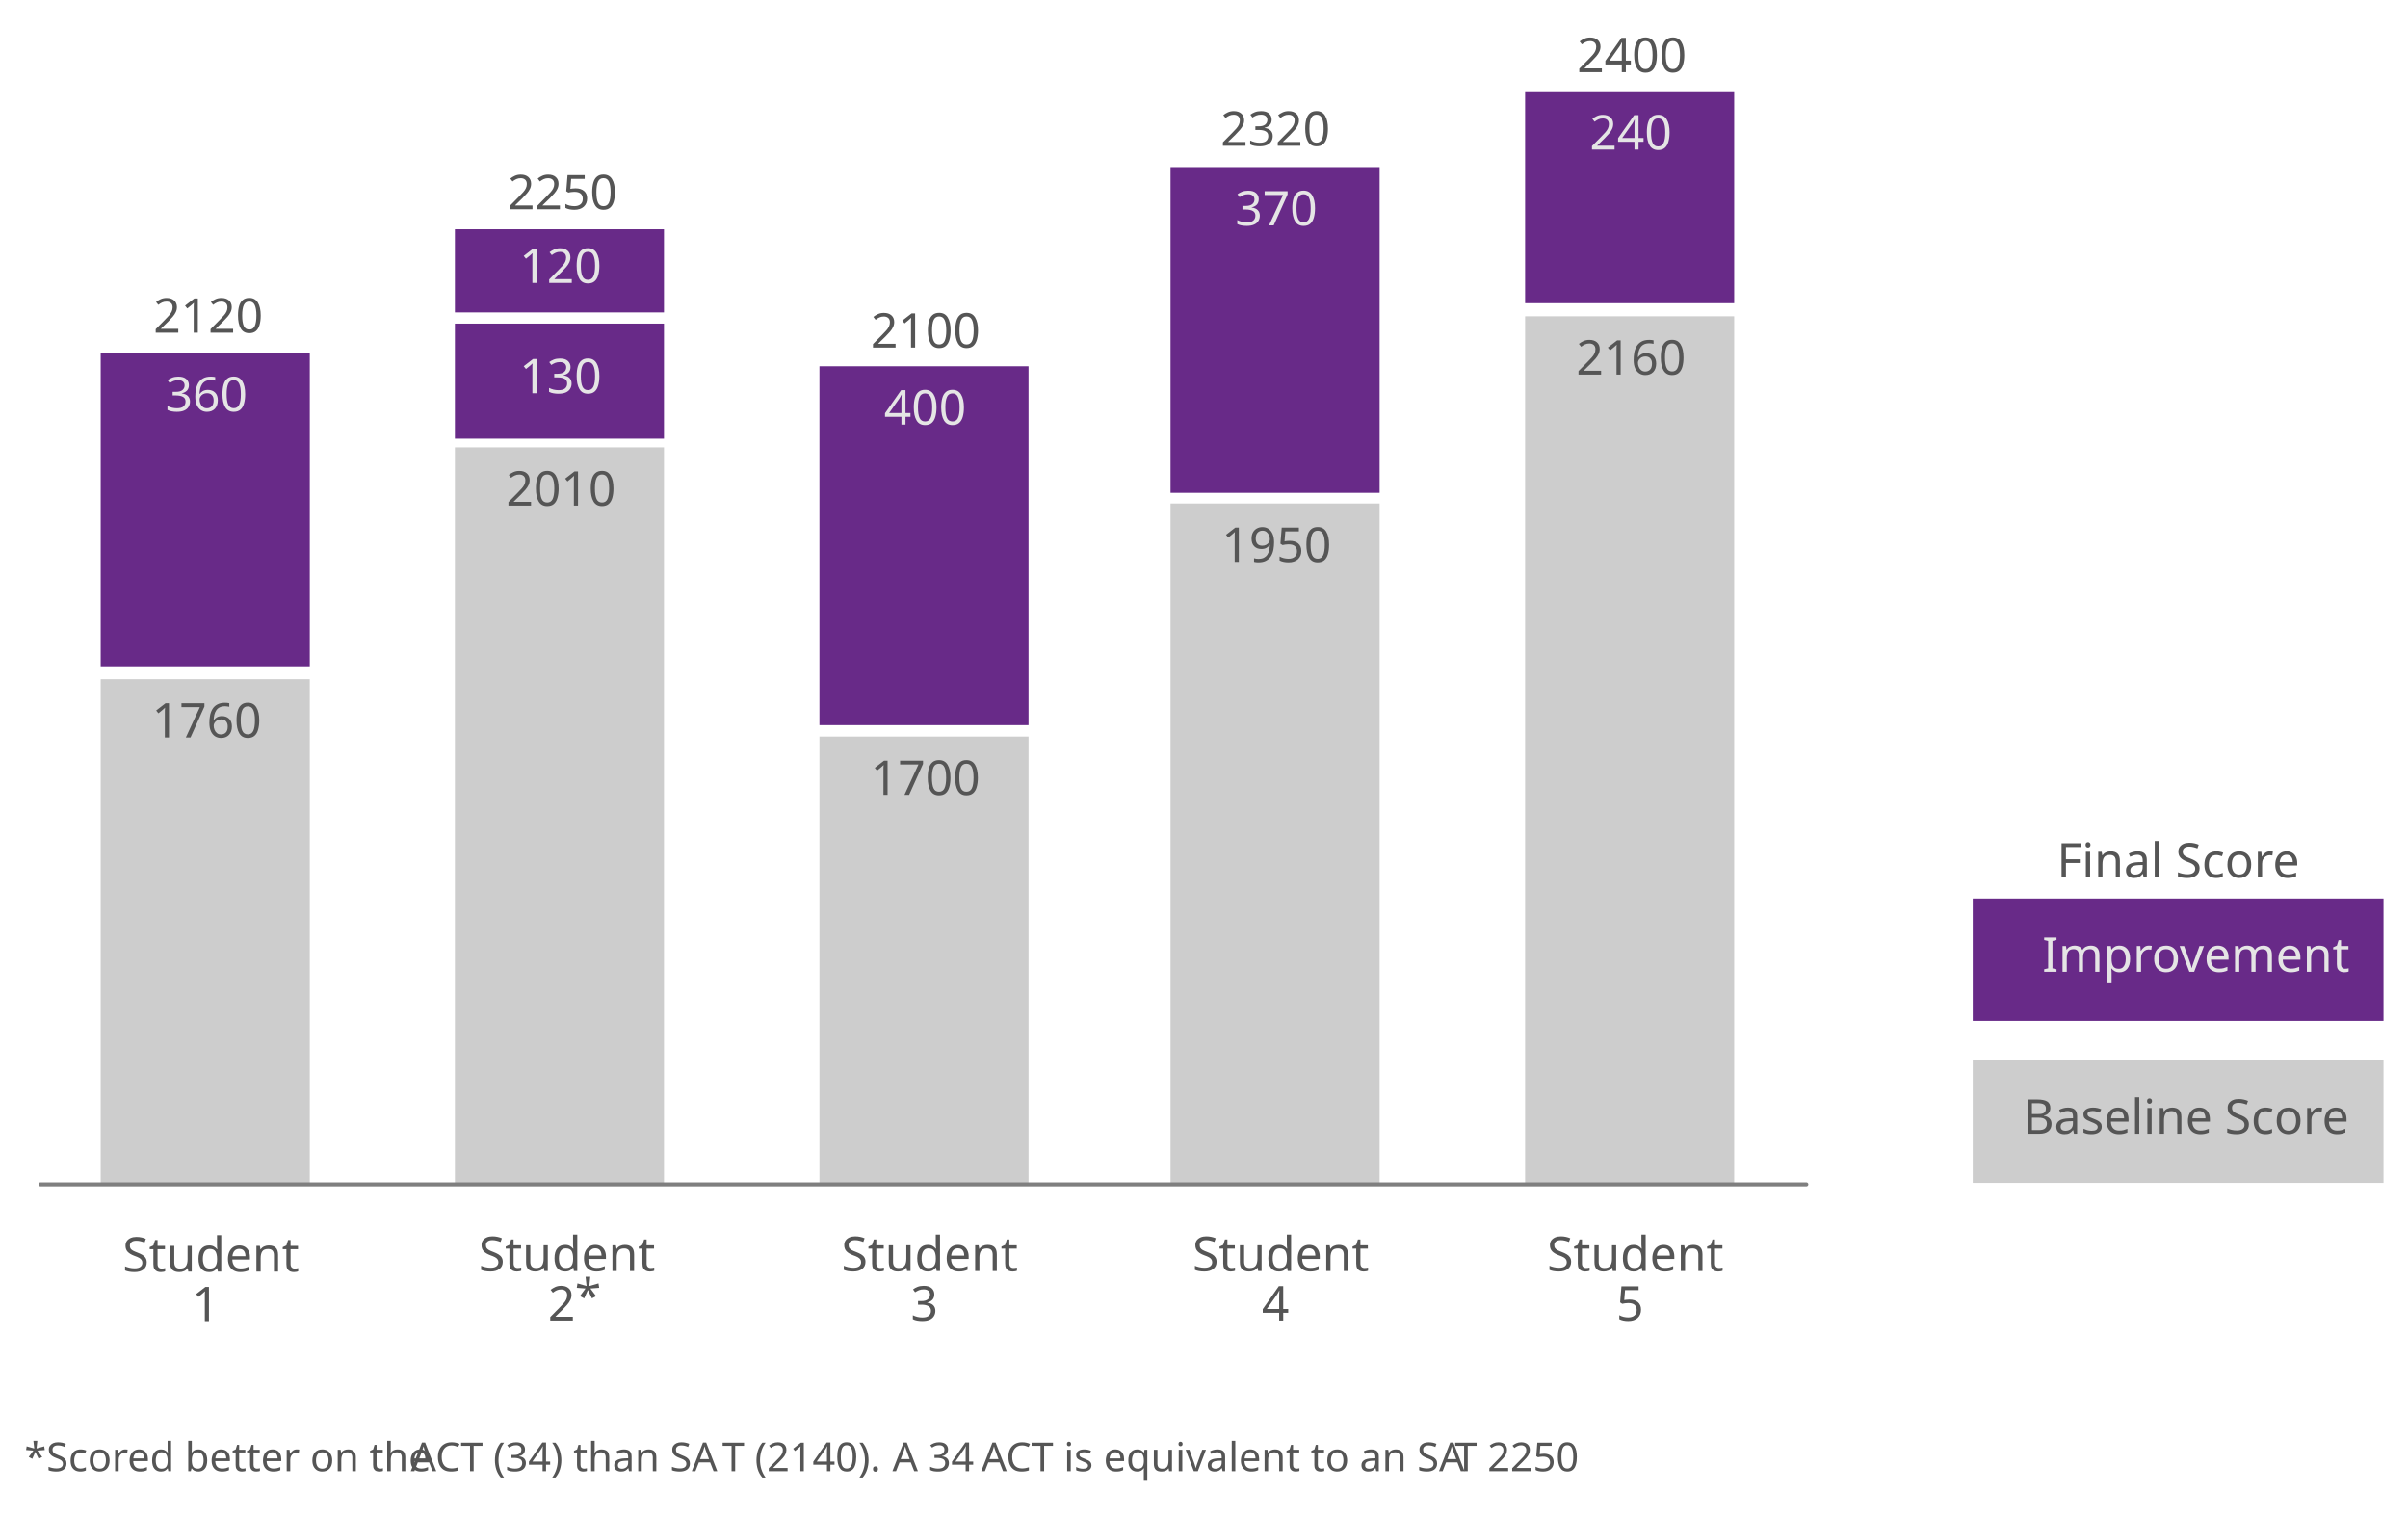
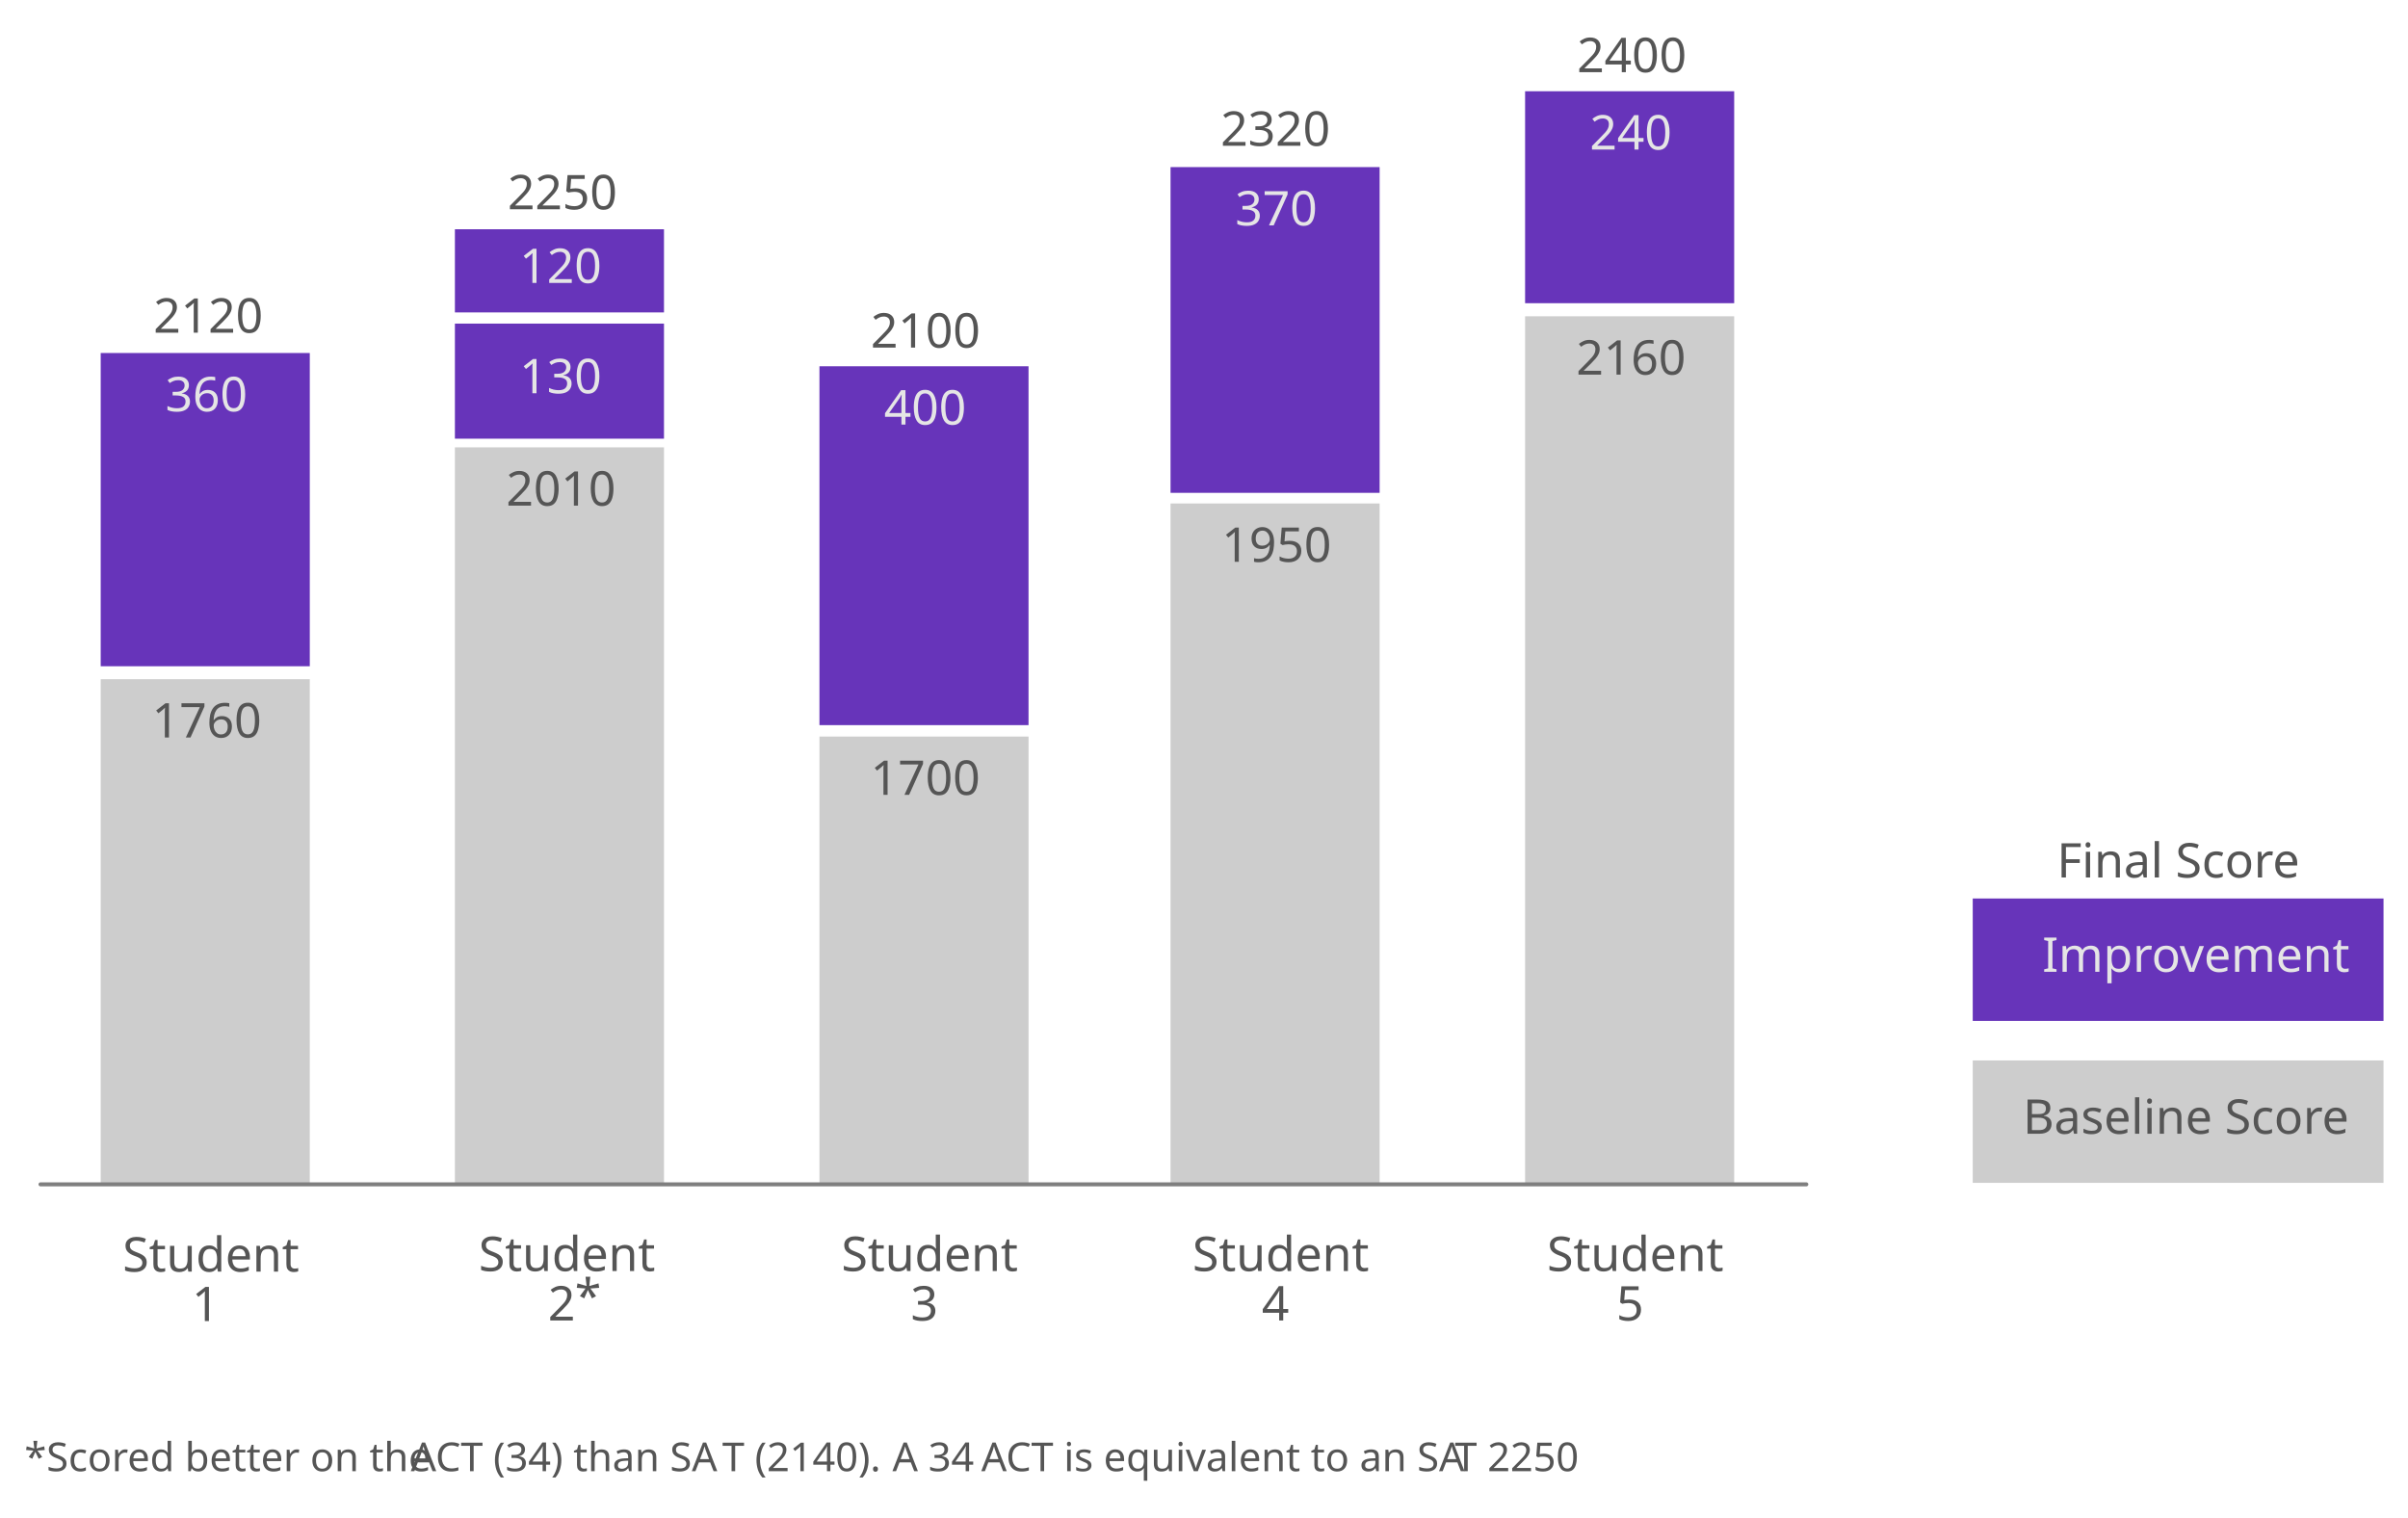
<svg xmlns="http://www.w3.org/2000/svg" width="100%" height="100%" viewBox="0 0 603 380" version="1.1" xml:space="preserve" style="fill-rule:evenodd;clip-rule:evenodd;stroke-linecap:round;stroke-linejoin:round;stroke-miterlimit:1.414;">
  <g transform="matrix(1,0,0,1,-0.560169,-15.1219)">
    <rect x="25.777" y="185.203" width="52.358" height="126.126" style="fill:rgb(205,205,205);" />
  </g>
  <g transform="matrix(1,0,0,0.621921,-0.560169,-26.7819)">
-     <rect x="25.777" y="185.203" width="52.358" height="126.126" style="fill:rgb(104,42,136);" />
+     <rect x="25.777" y="185.203" width="52.358" height="126.126" style="fill:rgb(103,52,186);" />
  </g>
  <g transform="matrix(1,0,0,0.228481,88.1369,38.7202)">
-     <rect x="25.777" y="185.203" width="52.358" height="126.126" style="fill:rgb(104,42,136);" />
+     <rect x="25.777" y="185.203" width="52.358" height="126.126" style="fill:rgb(103,52,186);" />
  </g>
  <g transform="matrix(1,0,0,0.165104,88.1369,26.8315)">
-     <rect x="25.777" y="185.203" width="52.358" height="126.126" style="fill:rgb(104,42,136);" />
+     <rect x="25.777" y="185.203" width="52.358" height="126.126" style="fill:rgb(103,52,186);" />
  </g>
  <g transform="matrix(1,0,0,1.46033,88.1369,-158.434)">
    <rect x="25.777" y="185.203" width="52.358" height="126.126" style="fill:rgb(205,205,205);" />
  </g>
  <g transform="matrix(1,0,0,1.34885,267.345,-123.729)">
    <rect x="25.777" y="185.203" width="52.358" height="126.126" style="fill:rgb(205,205,205);" />
  </g>
  <g transform="matrix(1,0,0,0.646734,267.345,-77.9321)">
-     <rect x="25.777" y="185.203" width="52.358" height="126.126" style="fill:rgb(104,42,136);" />
+     <rect x="25.777" y="185.203" width="52.358" height="126.126" style="fill:rgb(103,52,186);" />
  </g>
  <g transform="matrix(1,0,0,0.42082,356.131,-55.0871)">
-     <rect x="25.777" y="185.203" width="52.358" height="126.126" style="fill:rgb(104,42,136);" />
+     <rect x="25.777" y="185.203" width="52.358" height="126.126" style="fill:rgb(103,52,186);" />
  </g>
  <g transform="matrix(1,0,0,1.7205,356.131,-239.434)">
    <rect x="25.777" y="185.203" width="52.358" height="126.126" style="fill:rgb(205,205,205);" />
  </g>
  <g transform="matrix(1.96465,0,0,0.243063,443.361,220.534)">
    <rect x="25.777" y="185.203" width="52.358" height="126.126" style="fill:rgb(205,205,205);" />
  </g>
  <g transform="matrix(1.96465,0,0,0.243063,443.361,179.981)">
-     <rect x="25.777" y="185.203" width="52.358" height="126.126" style="fill:rgb(104,42,136);" />
+     <rect x="25.777" y="185.203" width="52.358" height="126.126" style="fill:rgb(103,52,186);" />
  </g>
  <g transform="matrix(1,0,0,0.886123,179.425,20.3312)">
    <rect x="25.777" y="185.203" width="52.358" height="126.126" style="fill:rgb(205,205,205);" />
  </g>
  <g transform="matrix(1,0,0,0.712486,179.425,-40.2331)">
-     <rect x="25.777" y="185.203" width="52.358" height="126.126" style="fill:rgb(104,42,136);" />
+     <rect x="25.777" y="185.203" width="52.358" height="126.126" style="fill:rgb(103,52,186);" />
  </g>
  <g transform="matrix(1,0,0,1,-0.560169,-14.7502)">
    <path d="M10.701,311.328L452.894,311.328" style="fill:rgb(127,127,127);stroke-width:1px;stroke:rgb(127,127,127);" />
  </g>
  <g transform="matrix(1,0,0,1,2.51129,-6.09036)">
    <text x="28.201px" y="324.514px" style="font-family:'ArialMT';font-size:12px;fill:rgb(85,85,85);">Student</text>
    <text x="45.548px" y="336.907px" style="font-family:'ArialMT';font-size:12px;fill:rgb(85,85,85);">1</text>
  </g>
  <g transform="matrix(1,0,0,1,162.154,43.8887)">
    <text x="-156.023px" y="324.514px" style="font-family:'ArialMT';font-size:10px;fill:rgb(85,85,85);">*Scored better on the <tspan x="-59.289px -52.619px -45.398px -39.47px -36.692px " y="324.514px 324.514px 324.514px 324.514px 324.514px ">ACT (</tspan>34) than SA<tspan x="18.709px 24.637px 27.415px " y="324.514px 324.514px 324.514px ">T (</tspan>2140). <tspan x="61.326px 67.444px 70.222px " y="324.514px 324.514px 324.514px ">A 3</tspan>4 <tspan x="83.572px 90.242px 97.464px 103.391px 106.17px " y="324.514px 324.514px 324.514px 324.514px 324.514px ">ACT i</tspan>s equivalent to an SA<tspan x="202.156px 208.084px 210.862px " y="324.514px 324.514px 324.514px ">T 2</tspan>250</text>
  </g>
  <g transform="matrix(1,0,0,1,182.497,-6.23099)">
    <text x="28.201px" y="324.514px" style="font-family:'ArialMT';font-size:12px;fill:rgb(85,85,85);">Student</text>
    <text x="45.548px" y="336.907px" style="font-family:'ArialMT';font-size:12px;fill:rgb(85,85,85);">3</text>
  </g>
  <g transform="matrix(1,0,0,1,91.6674,-6.23099)">
    <text x="28.201px" y="324.514px" style="font-family:'ArialMT';font-size:12px;fill:rgb(85,85,85);">Student</text>
    <text x="45.548px" y="336.907px" style="font-family:'ArialMT';font-size:12px;fill:rgb(85,85,85);">2</text>
  </g>
  <g transform="matrix(1,0,0,1,-8.72486,-18.9702)">
    <text x="152.676px" y="347.818px" style="font-family:'ArialMT';font-size:12px;fill:rgb(85,85,85);">*</text>
  </g>
  <g transform="matrix(1,0,0,1,270.416,-6.23099)">
    <text x="28.201px" y="324.514px" style="font-family:'ArialMT';font-size:12px;fill:rgb(85,85,85);">Student</text>
    <text x="45.548px" y="336.907px" style="font-family:'ArialMT';font-size:12px;fill:rgb(85,85,85);">4</text>
  </g>
  <g transform="matrix(1,0,0,1,359.203,-6.23099)">
    <text x="28.201px" y="324.514px" style="font-family:'ArialMT';font-size:12px;fill:rgb(85,85,85);">Student</text>
    <text x="45.548px" y="336.907px" style="font-family:'ArialMT';font-size:12px;fill:rgb(85,85,85);">5</text>
  </g>
  <g transform="matrix(1,0,0,1,53.802,39.9589)">
    <text x="461.289px" y="179.781px" style="font-family:'ArialMT';font-size:12px;fill:rgb(85,85,85);">Final Score</text>
  </g>
  <g transform="matrix(1,0,0,1,54.7863,63.5703)">
    <text x="456.622px" y="179.781px" style="font-family:'ArialMT';font-size:12px;fill:rgb(229,229,229);">Improvement</text>
  </g>
  <g transform="matrix(1,0,0,1,-440.238,-76.7856)">
    <text x="481.624px" y="179.781px" style="font-family:'ArialMT';font-size:12px;fill:rgb(229,229,229);">360</text>
  </g>
  <g transform="matrix(1,0,0,1,-351.541,-81.3104)">
    <text x="481.624px" y="179.781px" style="font-family:'ArialMT';font-size:12px;fill:rgb(229,229,229);">130</text>
  </g>
  <g transform="matrix(1,0,0,1,-351.541,-108.933)">
    <text x="481.624px" y="179.781px" style="font-family:'ArialMT';font-size:12px;fill:rgb(229,229,229);">120</text>
  </g>
  <g transform="matrix(1,0,0,1,-260.253,-73.464)">
    <text x="481.624px" y="179.781px" style="font-family:'ArialMT';font-size:12px;fill:rgb(229,229,229);">400</text>
  </g>
  <g transform="matrix(1,0,0,1,-172.334,-123.341)">
    <text x="481.624px" y="179.781px" style="font-family:'ArialMT';font-size:12px;fill:rgb(229,229,229);">370</text>
  </g>
  <g transform="matrix(1,0,0,1,-83.5469,-142.335)">
    <text x="481.624px" y="179.781px" style="font-family:'ArialMT';font-size:12px;fill:rgb(229,229,229);">240</text>
  </g>
  <g transform="matrix(1,0,0,1,55.302,104.123)">
    <text x="451.278px" y="179.781px" style="font-family:'ArialMT';font-size:12px;fill:rgb(85,85,85);">Baseline Score</text>
  </g>
  <g transform="matrix(1,0,0,1,-440.238,4.89549)">
    <text x="478.287px" y="179.781px" style="font-family:'ArialMT';font-size:12px;fill:rgb(85,85,85);">1760</text>
  </g>
  <g transform="matrix(1,0,0,1,-439.872,-96.4784)">
    <text x="478.287px" y="179.781px" style="font-family:'ArialMT';font-size:12px;fill:rgb(85,85,85);">2120</text>
  </g>
  <g transform="matrix(1,0,0,1,-351.541,-53.1634)">
    <text x="478.287px" y="179.781px" style="font-family:'ArialMT';font-size:12px;fill:rgb(85,85,85);">2010</text>
  </g>
  <g transform="matrix(1,0,0,1,-260.288,19.2583)">
    <text x="478.287px" y="179.781px" style="font-family:'ArialMT';font-size:12px;fill:rgb(85,85,85);">1700</text>
  </g>
  <g transform="matrix(1,0,0,1,-172.334,-39.1033)">
    <text x="478.287px" y="179.781px" style="font-family:'ArialMT';font-size:12px;fill:rgb(85,85,85);">1950</text>
  </g>
  <g transform="matrix(1,0,0,1,-83.5821,-85.9779)">
    <text x="478.287px" y="179.781px" style="font-family:'ArialMT';font-size:12px;fill:rgb(85,85,85);">2160</text>
  </g>
  <g transform="matrix(1,0,0,1,-351.175,-127.37)">
    <text x="478.287px" y="179.781px" style="font-family:'ArialMT';font-size:12px;fill:rgb(85,85,85);">2250</text>
  </g>
  <g transform="matrix(1,0,0,1,-260.253,-92.7362)">
    <text x="478.287px" y="179.781px" style="font-family:'ArialMT';font-size:12px;fill:rgb(85,85,85);">2100</text>
  </g>
  <g transform="matrix(1,0,0,1,-172.626,-143.272)">
    <text x="478.287px" y="179.781px" style="font-family:'ArialMT';font-size:12px;fill:rgb(85,85,85);">2320</text>
  </g>
  <g transform="matrix(1,0,0,1,-83.3869,-161.707)">
    <text x="478.287px" y="179.781px" style="font-family:'ArialMT';font-size:12px;fill:rgb(85,85,85);">2400</text>
  </g>
</svg>
